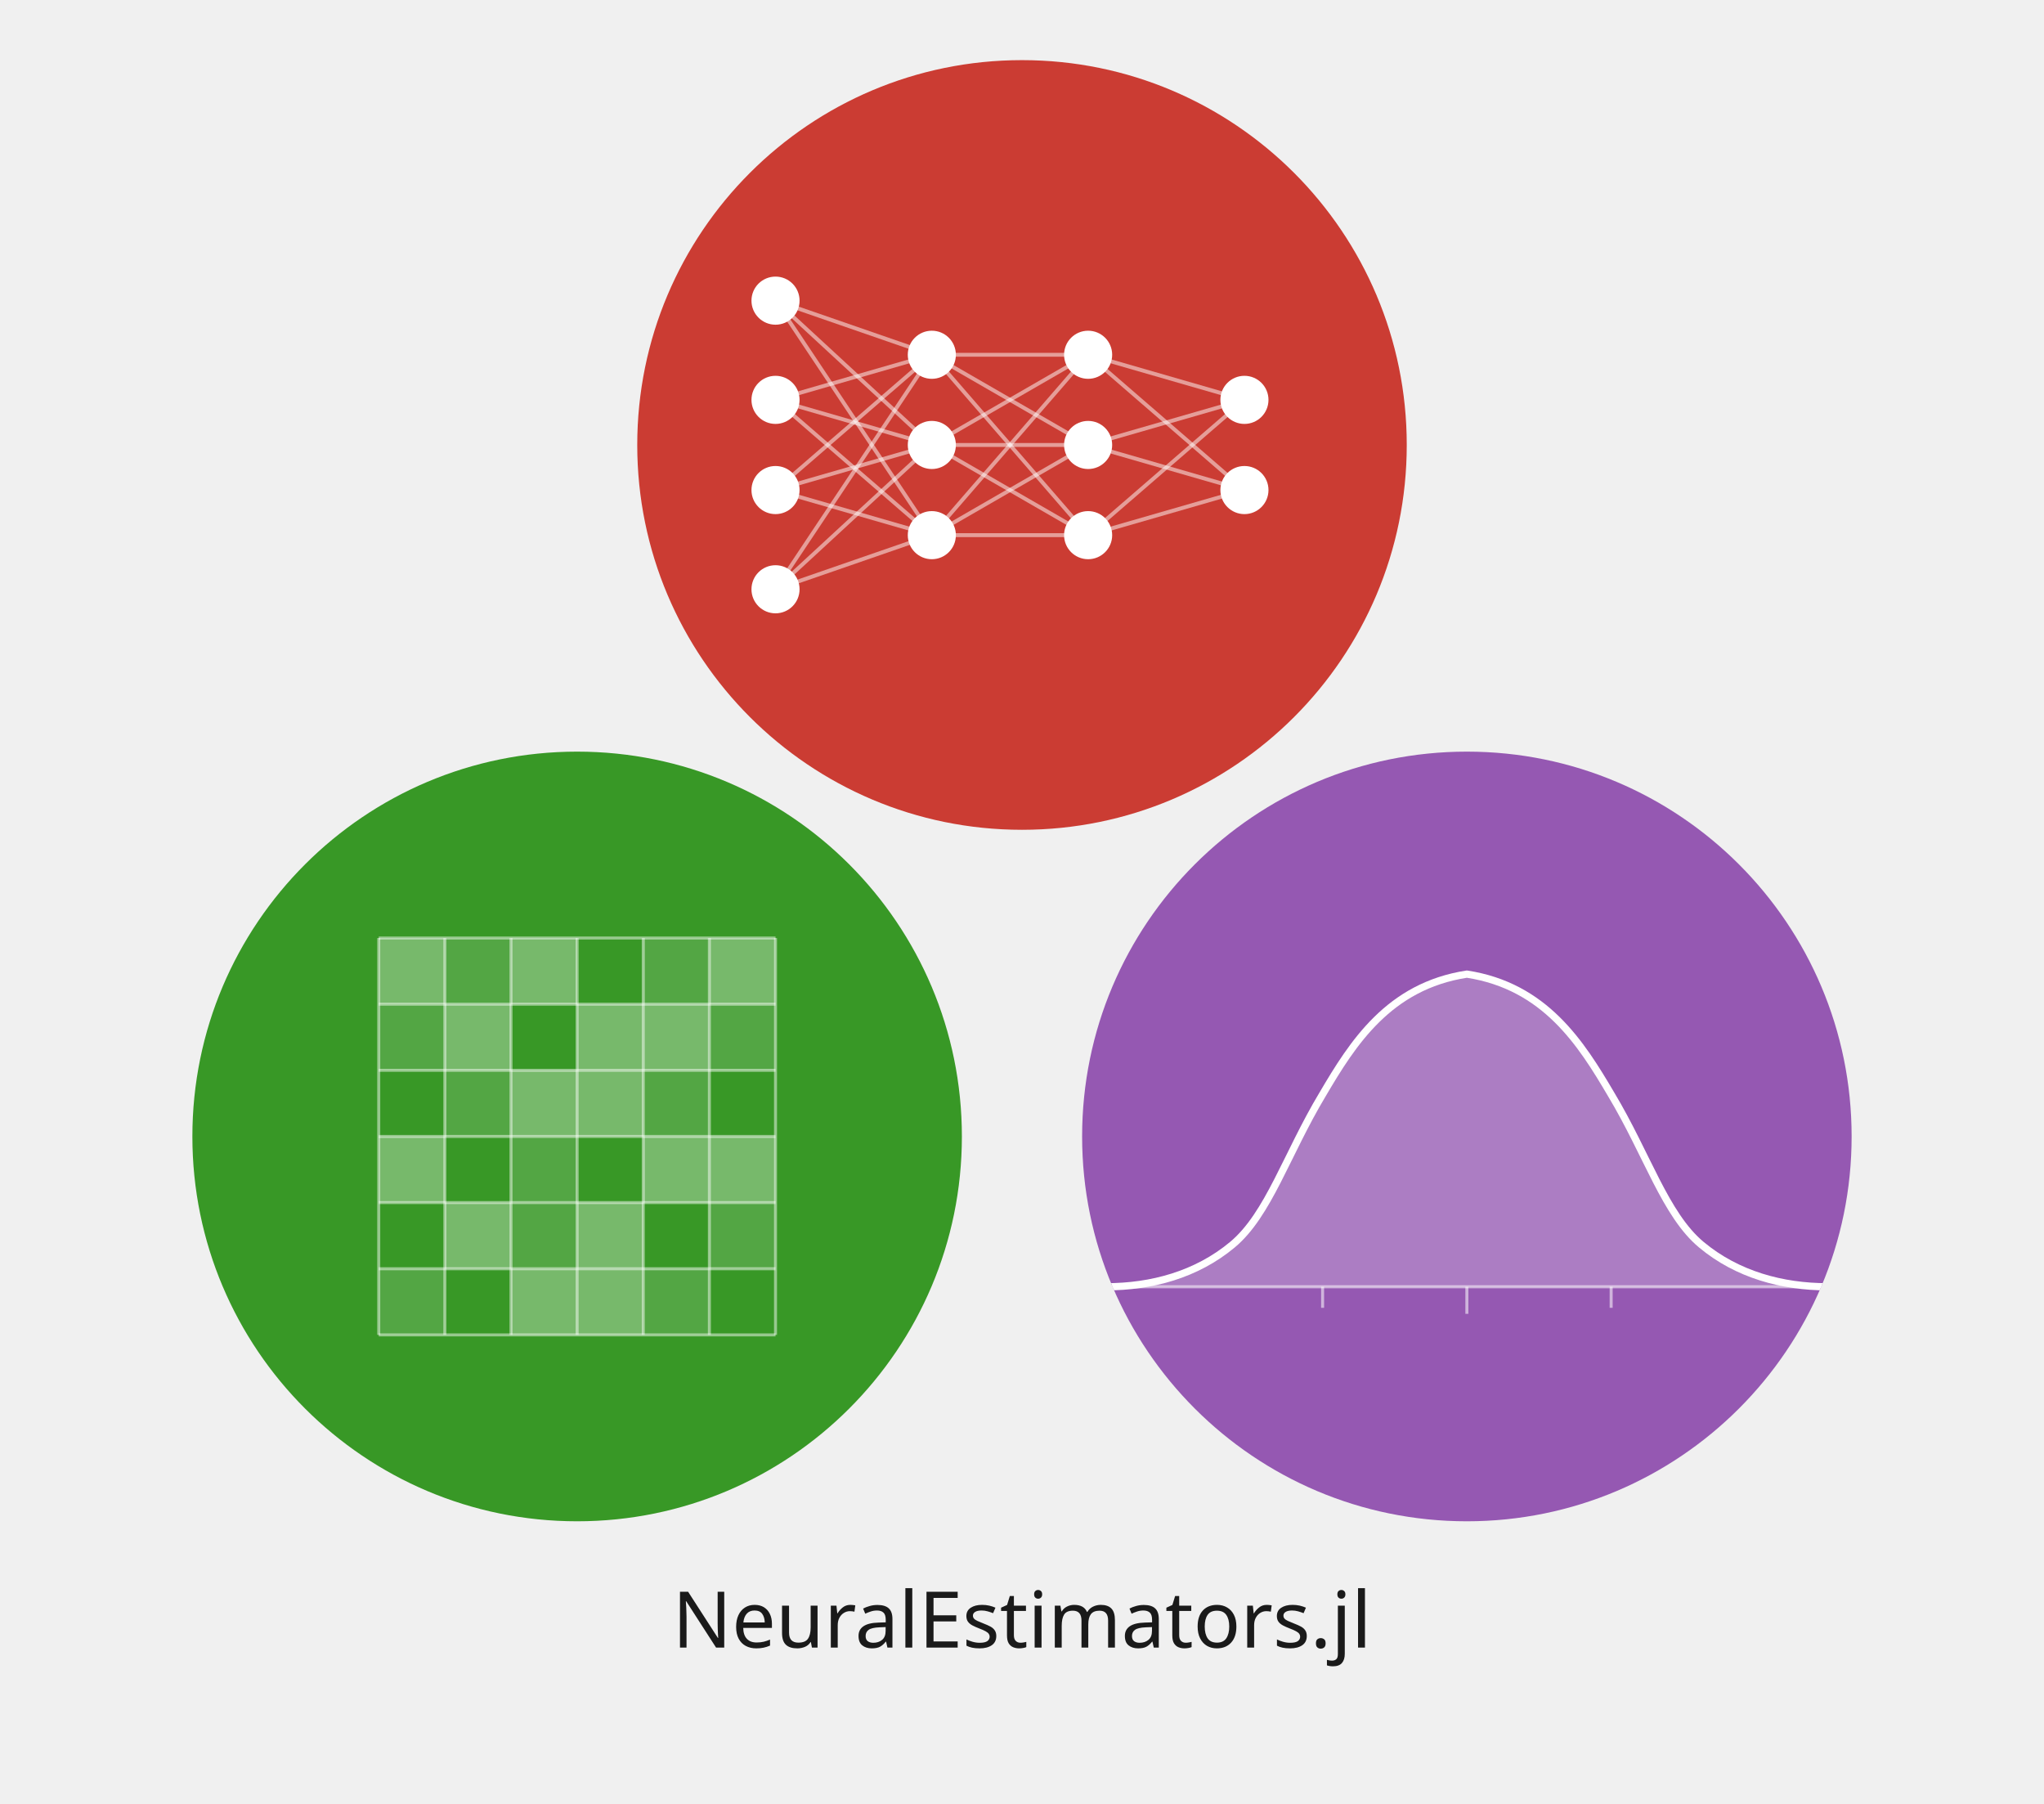
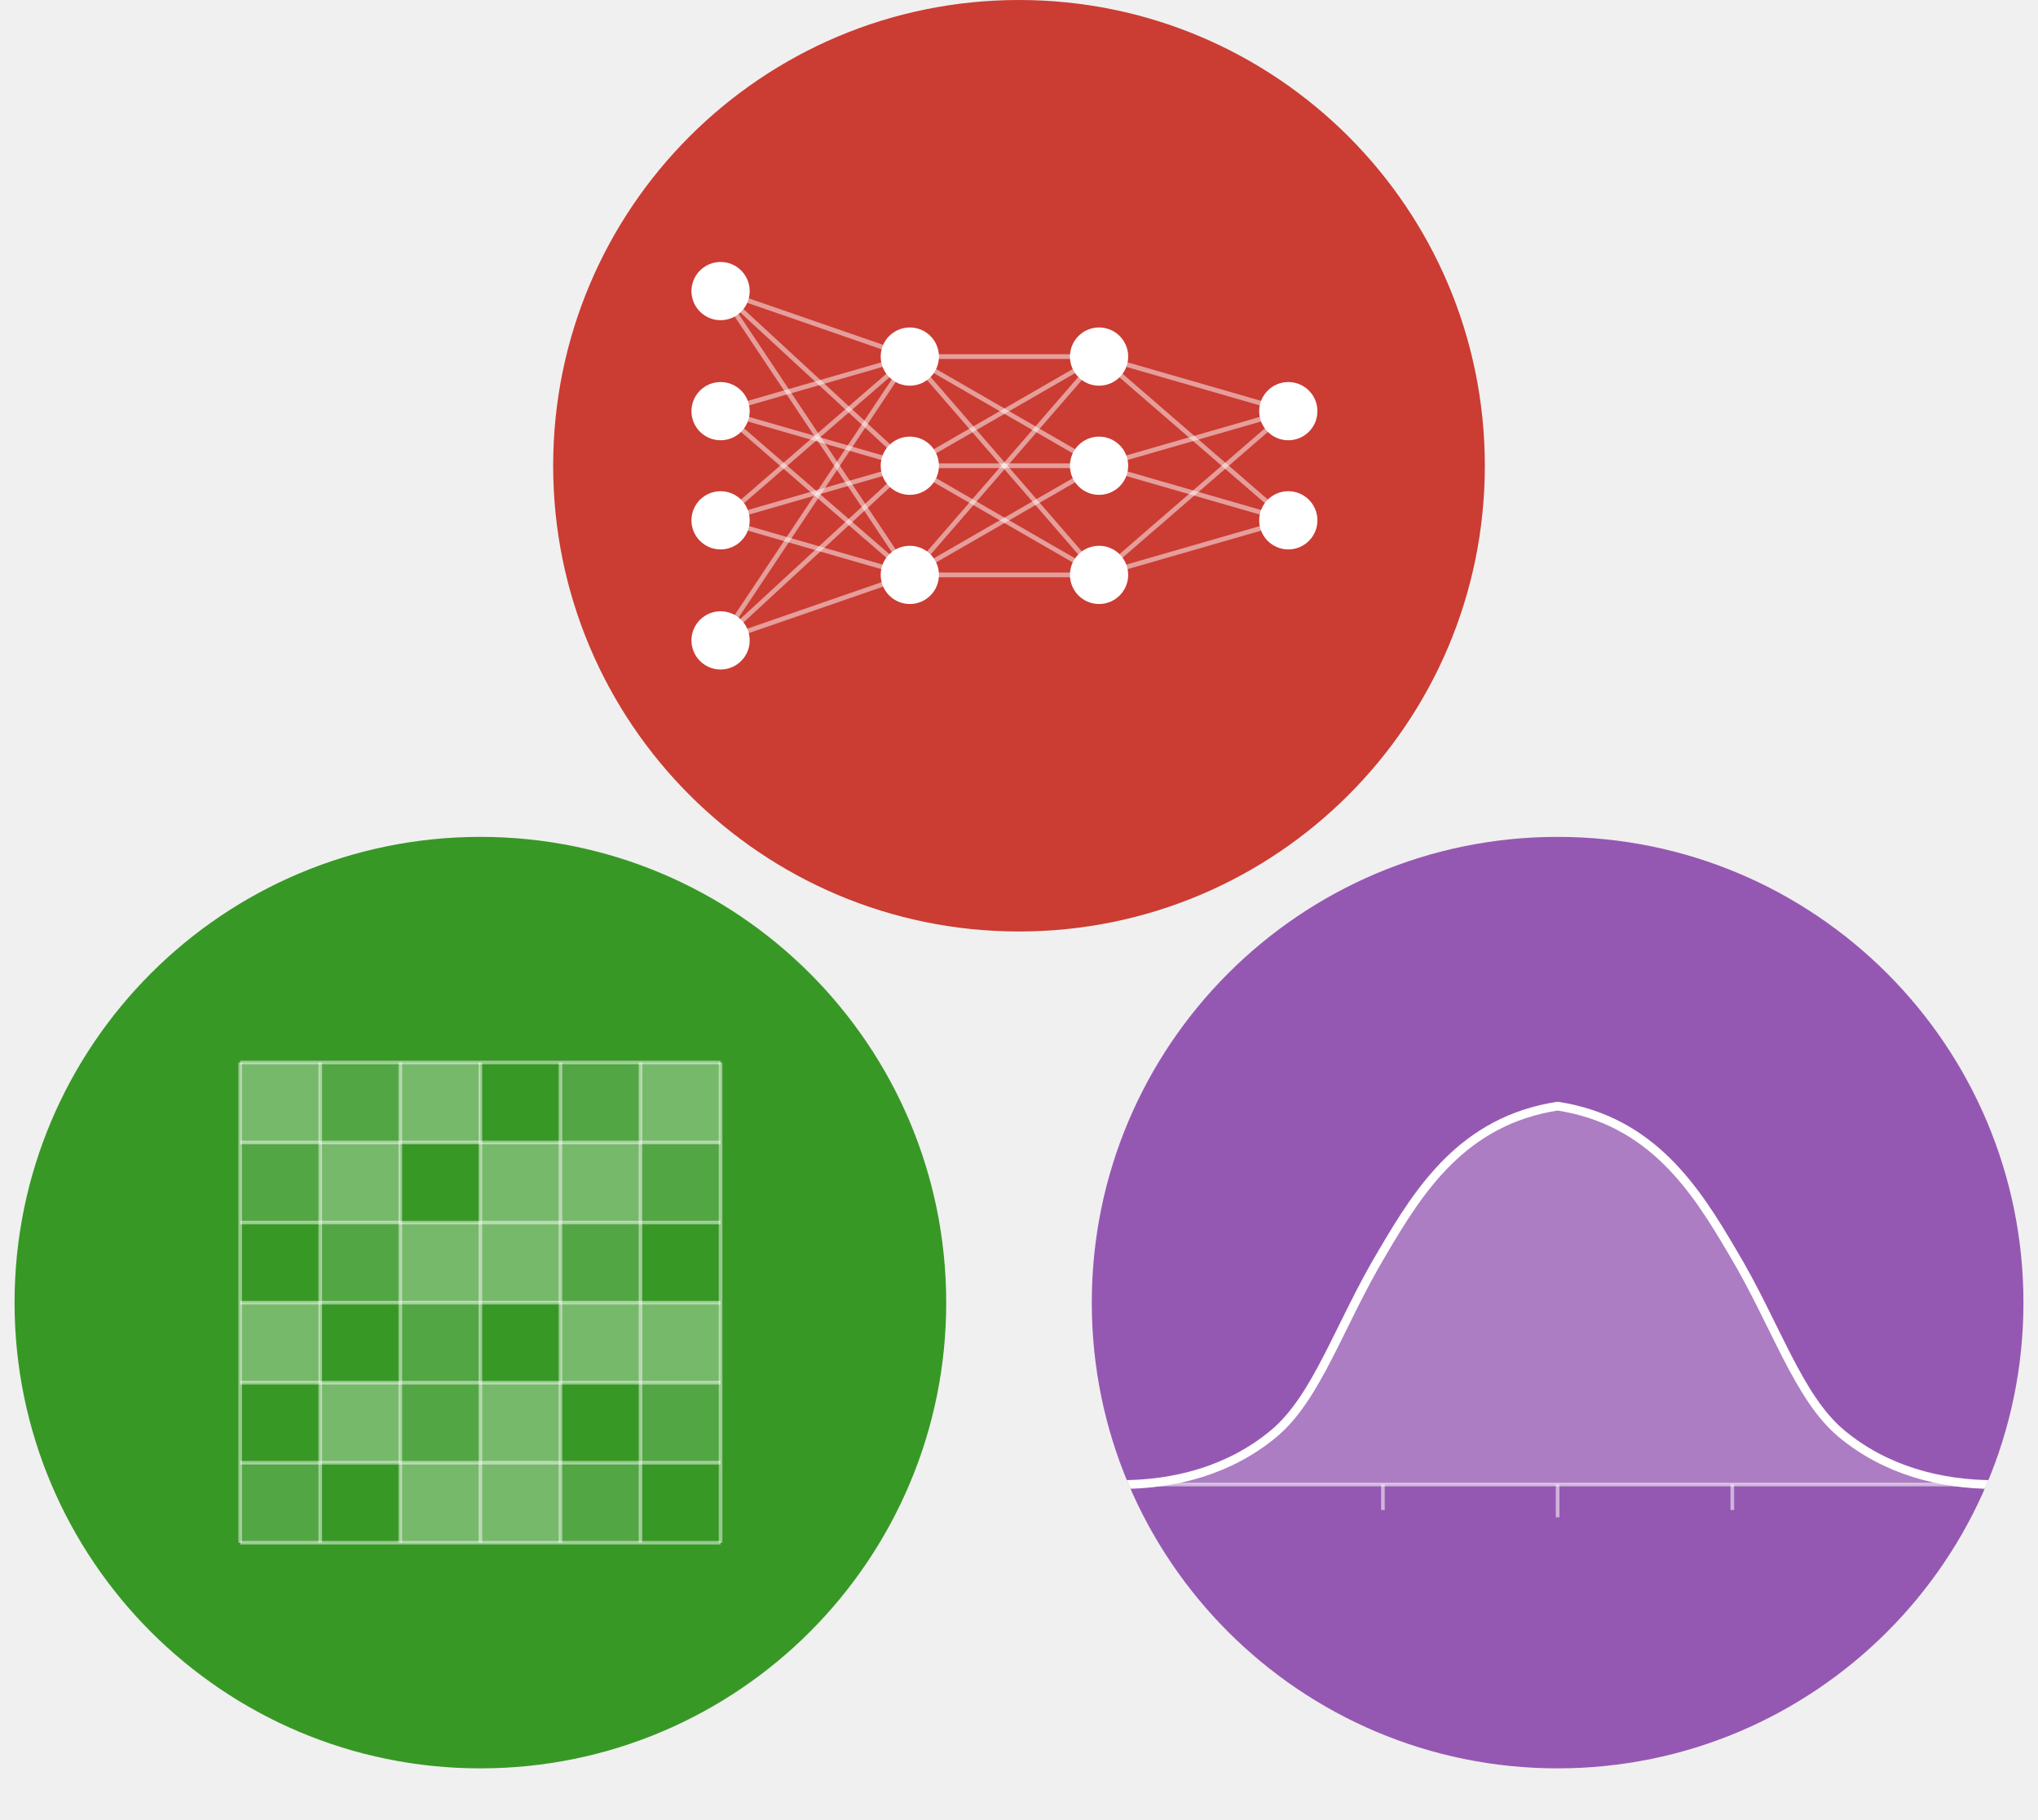
- <svg xmlns="http://www.w3.org/2000/svg" width="680" height="600" viewBox="0 0 680 600">
+ <svg xmlns="http://www.w3.org/2000/svg" width="560" height="500" viewBox="60 20 560 500">
  <defs>
    <clipPath id="cr">
      <circle cx="340" cy="148" r="128" />
    </clipPath>
    <clipPath id="cg">
      <circle cx="192" cy="378" r="128" />
    </clipPath>
    <clipPath id="cp">
      <circle cx="488" cy="378" r="128" />
    </clipPath>
  </defs>
  <circle cx="340" cy="148" r="128" fill="#CB3C33" />
  <g clip-path="url(#cr)">
-     <line x1="258" y1="100" x2="310" y2="118" stroke="rgba(255,255,255,0.50)" stroke-width="1.3" fill="none" />
-     <line x1="258" y1="100" x2="310" y2="148" stroke="rgba(255,255,255,0.50)" stroke-width="1.3" fill="none" />
-     <line x1="258" y1="100" x2="310" y2="178" stroke="rgba(255,255,255,0.50)" stroke-width="1.3" fill="none" />
-     <line x1="258" y1="133" x2="310" y2="118" stroke="rgba(255,255,255,0.50)" stroke-width="1.3" fill="none" />
-     <line x1="258" y1="133" x2="310" y2="148" stroke="rgba(255,255,255,0.50)" stroke-width="1.3" fill="none" />
-     <line x1="258" y1="133" x2="310" y2="178" stroke="rgba(255,255,255,0.50)" stroke-width="1.3" fill="none" />
-     <line x1="258" y1="163" x2="310" y2="118" stroke="rgba(255,255,255,0.50)" stroke-width="1.3" fill="none" />
-     <line x1="258" y1="163" x2="310" y2="148" stroke="rgba(255,255,255,0.50)" stroke-width="1.3" fill="none" />
-     <line x1="258" y1="163" x2="310" y2="178" stroke="rgba(255,255,255,0.50)" stroke-width="1.3" fill="none" />
-     <line x1="258" y1="196" x2="310" y2="118" stroke="rgba(255,255,255,0.50)" stroke-width="1.3" fill="none" />
-     <line x1="258" y1="196" x2="310" y2="148" stroke="rgba(255,255,255,0.50)" stroke-width="1.3" fill="none" />
-     <line x1="258" y1="196" x2="310" y2="178" stroke="rgba(255,255,255,0.50)" stroke-width="1.3" fill="none" />
-     <line x1="310" y1="118" x2="362" y2="118" stroke="rgba(255,255,255,0.50)" stroke-width="1.3" fill="none" />
-     <line x1="310" y1="118" x2="362" y2="148" stroke="rgba(255,255,255,0.50)" stroke-width="1.3" fill="none" />
-     <line x1="310" y1="118" x2="362" y2="178" stroke="rgba(255,255,255,0.50)" stroke-width="1.3" fill="none" />
-     <line x1="310" y1="148" x2="362" y2="118" stroke="rgba(255,255,255,0.50)" stroke-width="1.3" fill="none" />
-     <line x1="310" y1="148" x2="362" y2="148" stroke="rgba(255,255,255,0.50)" stroke-width="1.3" fill="none" />
-     <line x1="310" y1="148" x2="362" y2="178" stroke="rgba(255,255,255,0.50)" stroke-width="1.3" fill="none" />
-     <line x1="310" y1="178" x2="362" y2="118" stroke="rgba(255,255,255,0.50)" stroke-width="1.3" fill="none" />
-     <line x1="310" y1="178" x2="362" y2="148" stroke="rgba(255,255,255,0.50)" stroke-width="1.3" fill="none" />
-     <line x1="310" y1="178" x2="362" y2="178" stroke="rgba(255,255,255,0.50)" stroke-width="1.3" fill="none" />
-     <line x1="362" y1="118" x2="414" y2="133" stroke="rgba(255,255,255,0.50)" stroke-width="1.3" fill="none" />
-     <line x1="362" y1="118" x2="414" y2="163" stroke="rgba(255,255,255,0.50)" stroke-width="1.3" fill="none" />
-     <line x1="362" y1="148" x2="414" y2="133" stroke="rgba(255,255,255,0.50)" stroke-width="1.3" fill="none" />
-     <line x1="362" y1="148" x2="414" y2="163" stroke="rgba(255,255,255,0.50)" stroke-width="1.3" fill="none" />
-     <line x1="362" y1="178" x2="414" y2="133" stroke="rgba(255,255,255,0.50)" stroke-width="1.3" fill="none" />
-     <line x1="362" y1="178" x2="414" y2="163" stroke="rgba(255,255,255,0.50)" stroke-width="1.3" fill="none" />
+     <line x1="258" y1="100" x2="310" y2="118" stroke="rgba(255,255,255,0.50)" stroke-width="1.3" />
+     <line x1="258" y1="100" x2="310" y2="148" stroke="rgba(255,255,255,0.50)" stroke-width="1.3" />
+     <line x1="258" y1="100" x2="310" y2="178" stroke="rgba(255,255,255,0.50)" stroke-width="1.3" />
+     <line x1="258" y1="133" x2="310" y2="118" stroke="rgba(255,255,255,0.50)" stroke-width="1.3" />
+     <line x1="258" y1="133" x2="310" y2="148" stroke="rgba(255,255,255,0.50)" stroke-width="1.3" />
+     <line x1="258" y1="133" x2="310" y2="178" stroke="rgba(255,255,255,0.50)" stroke-width="1.3" />
+     <line x1="258" y1="163" x2="310" y2="118" stroke="rgba(255,255,255,0.50)" stroke-width="1.3" />
+     <line x1="258" y1="163" x2="310" y2="148" stroke="rgba(255,255,255,0.50)" stroke-width="1.3" />
+     <line x1="258" y1="163" x2="310" y2="178" stroke="rgba(255,255,255,0.50)" stroke-width="1.3" />
+     <line x1="258" y1="196" x2="310" y2="118" stroke="rgba(255,255,255,0.50)" stroke-width="1.3" />
+     <line x1="258" y1="196" x2="310" y2="148" stroke="rgba(255,255,255,0.50)" stroke-width="1.3" />
+     <line x1="258" y1="196" x2="310" y2="178" stroke="rgba(255,255,255,0.50)" stroke-width="1.3" />
+     <line x1="310" y1="118" x2="362" y2="118" stroke="rgba(255,255,255,0.50)" stroke-width="1.3" />
+     <line x1="310" y1="118" x2="362" y2="148" stroke="rgba(255,255,255,0.50)" stroke-width="1.3" />
+     <line x1="310" y1="118" x2="362" y2="178" stroke="rgba(255,255,255,0.50)" stroke-width="1.3" />
+     <line x1="310" y1="148" x2="362" y2="118" stroke="rgba(255,255,255,0.50)" stroke-width="1.3" />
+     <line x1="310" y1="148" x2="362" y2="148" stroke="rgba(255,255,255,0.50)" stroke-width="1.3" />
+     <line x1="310" y1="148" x2="362" y2="178" stroke="rgba(255,255,255,0.50)" stroke-width="1.3" />
+     <line x1="310" y1="178" x2="362" y2="118" stroke="rgba(255,255,255,0.50)" stroke-width="1.3" />
+     <line x1="310" y1="178" x2="362" y2="148" stroke="rgba(255,255,255,0.50)" stroke-width="1.3" />
+     <line x1="310" y1="178" x2="362" y2="178" stroke="rgba(255,255,255,0.50)" stroke-width="1.3" />
+     <line x1="362" y1="118" x2="414" y2="133" stroke="rgba(255,255,255,0.50)" stroke-width="1.3" />
+     <line x1="362" y1="118" x2="414" y2="163" stroke="rgba(255,255,255,0.50)" stroke-width="1.3" />
+     <line x1="362" y1="148" x2="414" y2="133" stroke="rgba(255,255,255,0.50)" stroke-width="1.3" />
+     <line x1="362" y1="148" x2="414" y2="163" stroke="rgba(255,255,255,0.50)" stroke-width="1.3" />
+     <line x1="362" y1="178" x2="414" y2="133" stroke="rgba(255,255,255,0.50)" stroke-width="1.3" />
+     <line x1="362" y1="178" x2="414" y2="163" stroke="rgba(255,255,255,0.50)" stroke-width="1.3" />
    <circle cx="258" cy="100" r="8" fill="white" />
    <circle cx="258" cy="133" r="8" fill="white" />
    <circle cx="258" cy="163" r="8" fill="white" />
    <circle cx="258" cy="196" r="8" fill="white" />
    <circle cx="310" cy="118" r="8" fill="white" />
    <circle cx="310" cy="148" r="8" fill="white" />
    <circle cx="310" cy="178" r="8" fill="white" />
    <circle cx="362" cy="118" r="8" fill="white" />
    <circle cx="362" cy="148" r="8" fill="white" />
    <circle cx="362" cy="178" r="8" fill="white" />
    <circle cx="414" cy="133" r="8" fill="white" />
    <circle cx="414" cy="163" r="8" fill="white" />
  </g>
  <circle cx="192" cy="378" r="128" fill="#389826" />
  <g clip-path="url(#cg)">
    <g transform="translate(126,312)">
      <rect x="0" y="0" width="22" height="22" fill="rgba(255,255,255,0.32)" />
      <rect x="22" y="0" width="22" height="22" fill="rgba(255,255,255,0.14)" />
      <rect x="44" y="0" width="22" height="22" fill="rgba(255,255,255,0.32)" />
      <rect x="88" y="0" width="22" height="22" fill="rgba(255,255,255,0.14)" />
      <rect x="110" y="0" width="22" height="22" fill="rgba(255,255,255,0.32)" />
      <rect x="0" y="22" width="22" height="22" fill="rgba(255,255,255,0.14)" />
      <rect x="22" y="22" width="22" height="22" fill="rgba(255,255,255,0.32)" />
      <rect x="66" y="22" width="22" height="22" fill="rgba(255,255,255,0.32)" />
      <rect x="88" y="22" width="22" height="22" fill="rgba(255,255,255,0.32)" />
      <rect x="110" y="22" width="22" height="22" fill="rgba(255,255,255,0.14)" />
      <rect x="22" y="44" width="22" height="22" fill="rgba(255,255,255,0.14)" />
      <rect x="44" y="44" width="22" height="22" fill="rgba(255,255,255,0.32)" />
      <rect x="66" y="44" width="22" height="22" fill="rgba(255,255,255,0.32)" />
      <rect x="88" y="44" width="22" height="22" fill="rgba(255,255,255,0.14)" />
      <rect x="0" y="66" width="22" height="22" fill="rgba(255,255,255,0.32)" />
      <rect x="44" y="66" width="22" height="22" fill="rgba(255,255,255,0.14)" />
      <rect x="88" y="66" width="22" height="22" fill="rgba(255,255,255,0.32)" />
      <rect x="110" y="66" width="22" height="22" fill="rgba(255,255,255,0.32)" />
      <rect x="22" y="88" width="22" height="22" fill="rgba(255,255,255,0.32)" />
      <rect x="44" y="88" width="22" height="22" fill="rgba(255,255,255,0.14)" />
      <rect x="66" y="88" width="22" height="22" fill="rgba(255,255,255,0.32)" />
      <rect x="110" y="88" width="22" height="22" fill="rgba(255,255,255,0.14)" />
      <rect x="0" y="110" width="22" height="22" fill="rgba(255,255,255,0.14)" />
      <rect x="44" y="110" width="22" height="22" fill="rgba(255,255,255,0.32)" />
      <rect x="66" y="110" width="22" height="22" fill="rgba(255,255,255,0.32)" />
      <rect x="88" y="110" width="22" height="22" fill="rgba(255,255,255,0.14)" />
-       <line x1="0" y1="0" x2="132" y2="0" stroke="rgba(255,255,255,0.48)" stroke-width="1.0" fill="none" />
-       <line x1="0" y1="22" x2="132" y2="22" stroke="rgba(255,255,255,0.48)" stroke-width="1.0" fill="none" />
-       <line x1="0" y1="44" x2="132" y2="44" stroke="rgba(255,255,255,0.48)" stroke-width="1.0" fill="none" />
-       <line x1="0" y1="66" x2="132" y2="66" stroke="rgba(255,255,255,0.48)" stroke-width="1.0" fill="none" />
-       <line x1="0" y1="88" x2="132" y2="88" stroke="rgba(255,255,255,0.48)" stroke-width="1.0" fill="none" />
-       <line x1="0" y1="110" x2="132" y2="110" stroke="rgba(255,255,255,0.48)" stroke-width="1.0" fill="none" />
-       <line x1="0" y1="132" x2="132" y2="132" stroke="rgba(255,255,255,0.48)" stroke-width="1.0" fill="none" />
-       <line x1="0" y1="0" x2="0" y2="132" stroke="rgba(255,255,255,0.48)" stroke-width="1.0" fill="none" />
-       <line x1="22" y1="0" x2="22" y2="132" stroke="rgba(255,255,255,0.48)" stroke-width="1.0" fill="none" />
-       <line x1="44" y1="0" x2="44" y2="132" stroke="rgba(255,255,255,0.48)" stroke-width="1.0" fill="none" />
-       <line x1="66" y1="0" x2="66" y2="132" stroke="rgba(255,255,255,0.48)" stroke-width="1.0" fill="none" />
-       <line x1="88" y1="0" x2="88" y2="132" stroke="rgba(255,255,255,0.48)" stroke-width="1.0" fill="none" />
-       <line x1="110" y1="0" x2="110" y2="132" stroke="rgba(255,255,255,0.48)" stroke-width="1.0" fill="none" />
-       <line x1="132" y1="0" x2="132" y2="132" stroke="rgba(255,255,255,0.48)" stroke-width="1.0" fill="none" />
+       <line x1="0" y1="0" x2="132" y2="0" stroke="rgba(255,255,255,0.48)" stroke-width="1.0" />
+       <line x1="0" y1="22" x2="132" y2="22" stroke="rgba(255,255,255,0.48)" stroke-width="1.0" />
+       <line x1="0" y1="44" x2="132" y2="44" stroke="rgba(255,255,255,0.48)" stroke-width="1.0" />
+       <line x1="0" y1="66" x2="132" y2="66" stroke="rgba(255,255,255,0.48)" stroke-width="1.0" />
+       <line x1="0" y1="88" x2="132" y2="88" stroke="rgba(255,255,255,0.48)" stroke-width="1.0" />
+       <line x1="0" y1="110" x2="132" y2="110" stroke="rgba(255,255,255,0.48)" stroke-width="1.0" />
+       <line x1="0" y1="132" x2="132" y2="132" stroke="rgba(255,255,255,0.48)" stroke-width="1.0" />
+       <line x1="0" y1="0" x2="0" y2="132" stroke="rgba(255,255,255,0.48)" stroke-width="1.0" />
+       <line x1="22" y1="0" x2="22" y2="132" stroke="rgba(255,255,255,0.48)" stroke-width="1.0" />
+       <line x1="44" y1="0" x2="44" y2="132" stroke="rgba(255,255,255,0.48)" stroke-width="1.0" />
+       <line x1="66" y1="0" x2="66" y2="132" stroke="rgba(255,255,255,0.48)" stroke-width="1.0" />
+       <line x1="88" y1="0" x2="88" y2="132" stroke="rgba(255,255,255,0.48)" stroke-width="1.0" />
+       <line x1="110" y1="0" x2="110" y2="132" stroke="rgba(255,255,255,0.48)" stroke-width="1.0" />
+       <line x1="132" y1="0" x2="132" y2="132" stroke="rgba(255,255,255,0.48)" stroke-width="1.0" />
    </g>
  </g>
  <circle cx="488" cy="378" r="128" fill="#9558B2" />
  <g clip-path="url(#cp)">
-     <line x1="368" y1="428" x2="608" y2="428" stroke="rgba(255,255,255,0.55)" stroke-width="1.0" fill="none" />
+     <line x1="368" y1="428" x2="608" y2="428" stroke="rgba(255,255,255,0.55)" stroke-width="1.0" />
    <path d="M368,428 C383,428 398,424 410,414 C422,404 428,384 440,364 C450,347 462,328 488,324 C514,328 526,347 536,364 C548,384 554,404 566,414 C578,424 593,428 608,428 Z" fill="rgba(255,255,255,0.22)" />
    <path d="M368,428 C383,428 398,424 410,414 C422,404 428,384 440,364 C450,347 462,328 488,324 C514,328 526,347 536,364 C548,384 554,404 566,414 C578,424 593,428 608,428" stroke="white" stroke-width="2.4" fill="none" stroke-linecap="round" stroke-linejoin="round" />
-     <line x1="488" y1="428" x2="488" y2="437" stroke="rgba(255,255,255,0.55)" stroke-width="1.0" fill="none" />
-     <line x1="440" y1="428" x2="440" y2="435" stroke="rgba(255,255,255,0.55)" stroke-width="1.0" fill="none" />
-     <line x1="536" y1="428" x2="536" y2="435" stroke="rgba(255,255,255,0.55)" stroke-width="1.0" fill="none" />
+     <line x1="488" y1="428" x2="488" y2="437" stroke="rgba(255,255,255,0.55)" stroke-width="1.0" />
+     <line x1="440" y1="428" x2="440" y2="435" stroke="rgba(255,255,255,0.55)" stroke-width="1.0" />
+     <line x1="536" y1="428" x2="536" y2="435" stroke="rgba(255,255,255,0.55)" stroke-width="1.0" />
  </g>
-   <text x="340" y="548" font-family="sans-serif" font-size="26" font-weight="500" fill="#1a1a1a" text-anchor="middle">NeuralEstimators.jl</text>
</svg>
